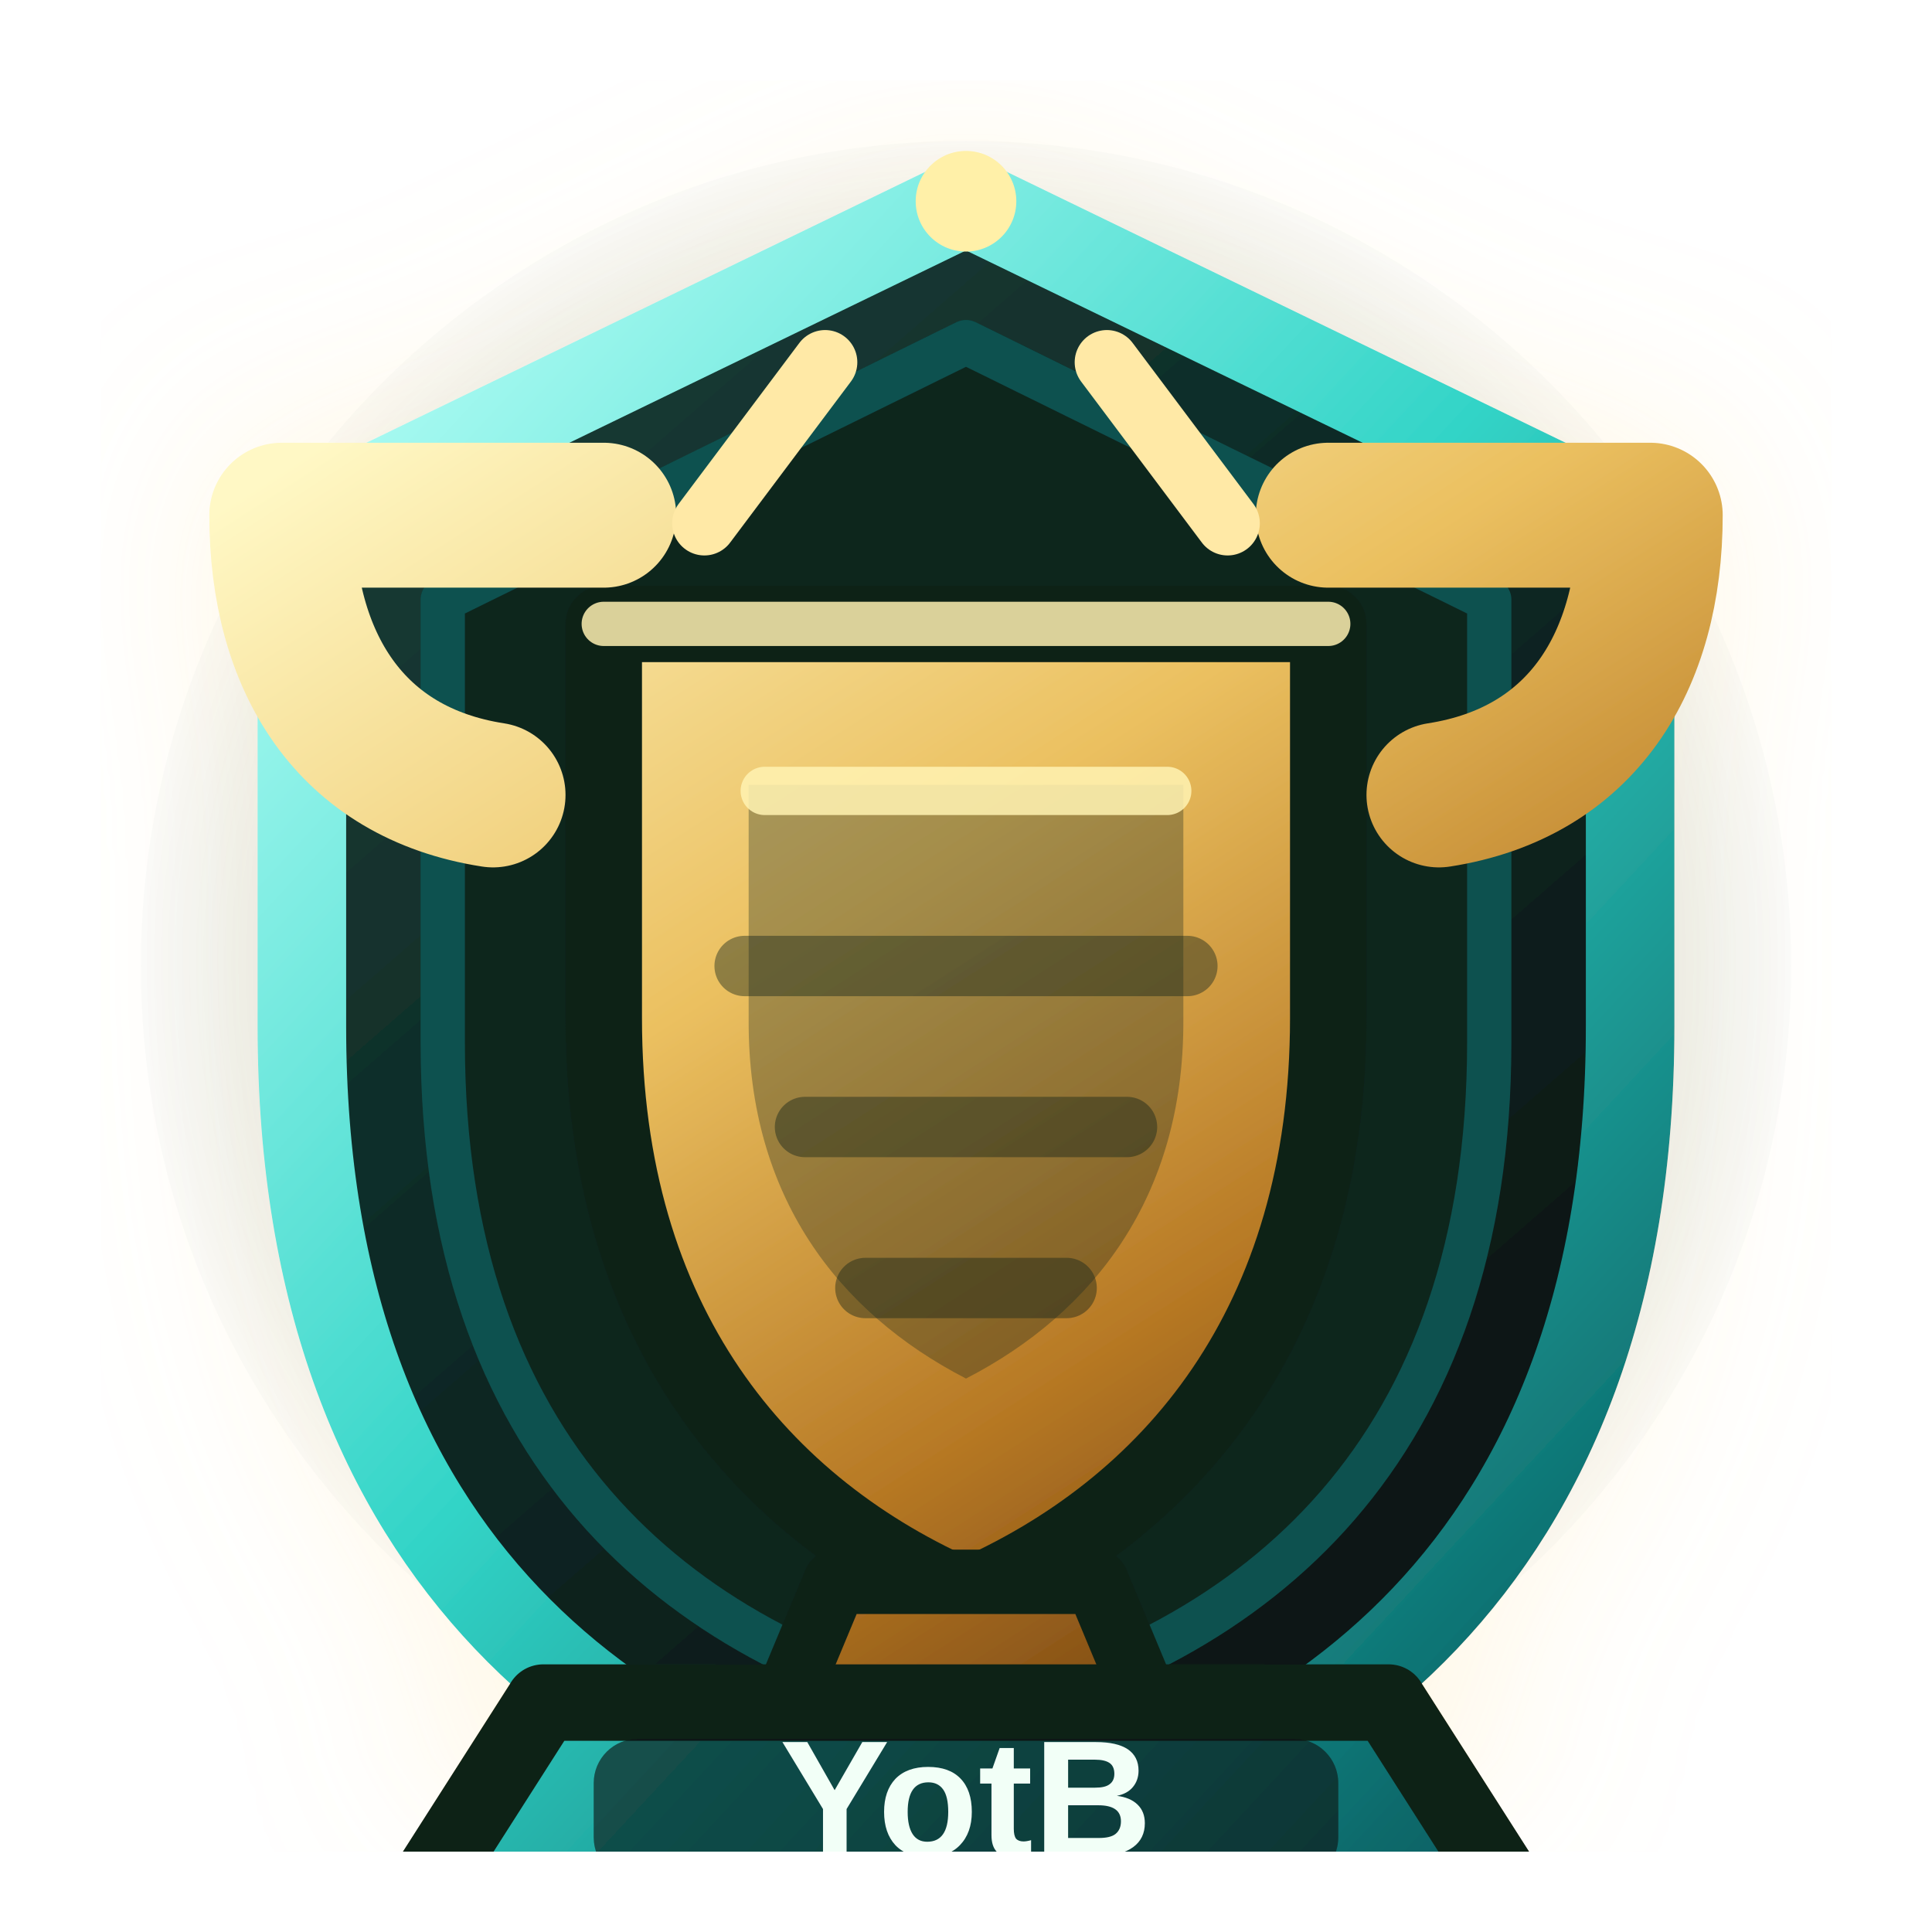
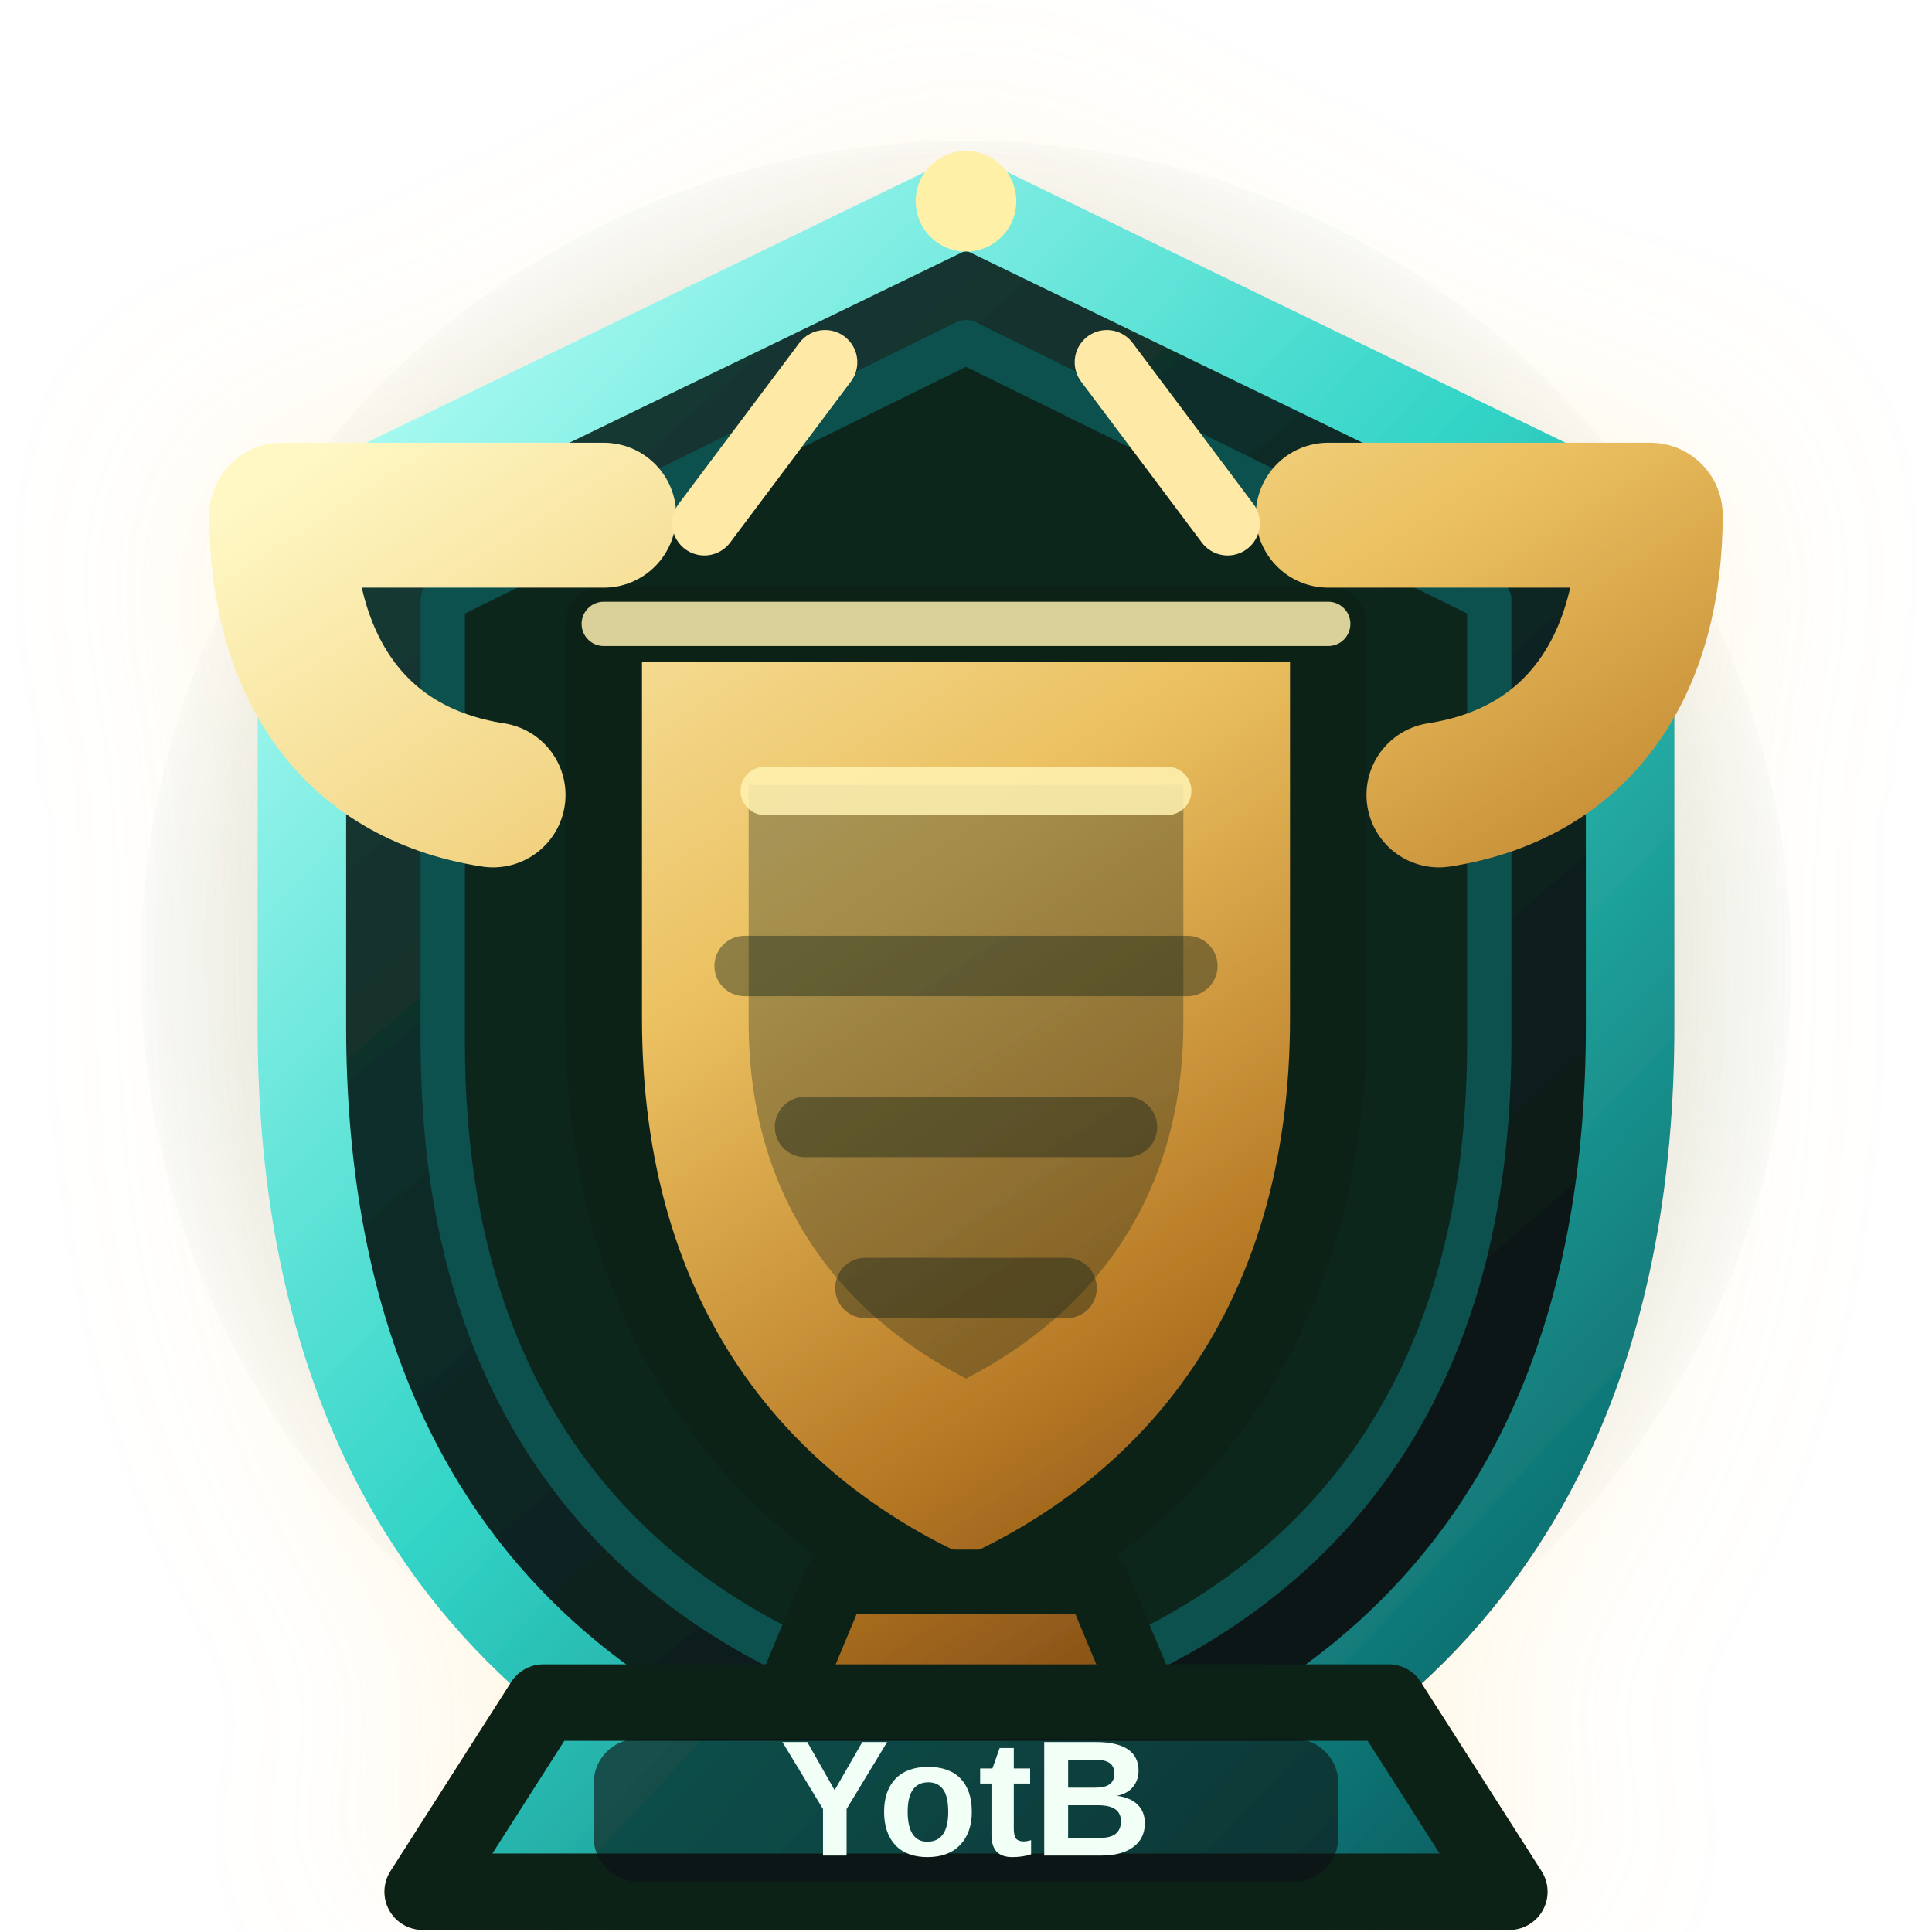
<svg xmlns="http://www.w3.org/2000/svg" width="96" height="96" viewBox="0 0 96 96" fill="none" role="img" aria-labelledby="title desc">
  <defs>
    <linearGradient id="yotbTrophyGold" x1="27" y1="15" x2="70" y2="82" gradientUnits="userSpaceOnUse">
      <stop stop-color="#FFF8C5" />
      <stop offset="0.42" stop-color="#EBC060" />
      <stop offset="0.74" stop-color="#B67824" />
      <stop offset="1" stop-color="#6D3E10" />
    </linearGradient>
    <linearGradient id="yotbTrophyAmber" x1="31" y1="54" x2="67" y2="84" gradientUnits="userSpaceOnUse">
      <stop stop-color="#FFF0A8" />
      <stop offset="1" stop-color="#FF9238" />
    </linearGradient>
    <linearGradient id="yotbTrophyTeal" x1="13" y1="18" x2="83" y2="83" gradientUnits="userSpaceOnUse">
      <stop stop-color="#B8FFF7" />
      <stop offset="0.48" stop-color="#32D4C7" />
      <stop offset="1" stop-color="#075E61" />
    </linearGradient>
    <linearGradient id="yotbTrophyStone" x1="18" y1="15" x2="78" y2="84" gradientUnits="userSpaceOnUse">
      <stop stop-color="#173E38" />
      <stop offset="1" stop-color="#05100F" />
    </linearGradient>
    <radialGradient id="yotbTrophyGlow" cx="0" cy="0" r="1" gradientUnits="userSpaceOnUse" gradientTransform="translate(48 48) rotate(90) scale(43)">
      <stop stop-color="#FFD66F" stop-opacity="0.34" />
      <stop offset="0.58" stop-color="#0F8F8B" stop-opacity="0.2" />
      <stop offset="1" stop-color="#061313" stop-opacity="0" />
    </radialGradient>
-     <filter id="yotbTrophyShadow" x="5" y="4" width="86" height="88" filterUnits="userSpaceOnUse" color-interpolation-filters="sRGB">
+     <filter id="yotbTrophyShadow" x="0" y="0" width="96" height="96" filterUnits="userSpaceOnUse" color-interpolation-filters="sRGB">
      <feDropShadow dx="0" dy="5" stdDeviation="5" flood-color="#000000" flood-opacity="0.44" />
      <feDropShadow dx="0" dy="0" stdDeviation="4" flood-color="#6AFFF0" flood-opacity="0.18" />
      <feDropShadow dx="0" dy="0" stdDeviation="5" flood-color="#FFD66F" flood-opacity="0.2" />
    </filter>
  </defs>
  <circle cx="48" cy="48" r="41" fill="url(#yotbTrophyGlow)" />
  <g filter="url(#yotbTrophyShadow)">
    <path d="M48 10L81 26V51C81 78 64.8 88.8 48 92C31.2 88.8 15 78 15 51V26L48 10Z" fill="url(#yotbTrophyStone)" stroke="url(#yotbTrophyTeal)" stroke-width="4.4" stroke-linejoin="round" />
    <path d="M48 17L74 29.8V51.8C74 72 62.6 81.8 48 85.2C33.4 81.8 22 72 22 51.8V29.8L48 17Z" fill="#10251F" stroke="#0C514F" stroke-width="2.2" stroke-linejoin="round" />
    <path d="M30 31H66V50.6C66 65.8 58.2 75 48 79.4C37.8 75 30 65.8 30 50.6V31Z" fill="url(#yotbTrophyGold)" stroke="#102218" stroke-width="3.8" stroke-linejoin="round" />
    <path d="M24.5 39.5C17.4 38.4 14 32.9 14 25.6H30" stroke="url(#yotbTrophyGold)" stroke-width="7.2" stroke-linecap="round" stroke-linejoin="round" />
    <path d="M71.5 39.5C78.6 38.4 82 32.9 82 25.6H66" stroke="url(#yotbTrophyGold)" stroke-width="7.2" stroke-linecap="round" stroke-linejoin="round" />
    <path d="M37.2 39H58.8V50.8C58.8 59.4 54.4 65.2 48 68.5C41.6 65.2 37.2 59.4 37.2 50.8V39Z" fill="#11251F" fill-opacity="0.32" />
    <path d="M38 39.3H58" stroke="#FFF3B2" stroke-width="2.4" stroke-linecap="round" stroke-opacity="0.86" />
    <path d="M37 48H59M40 56H56M43 64H53" stroke="#102218" stroke-width="3" stroke-linecap="round" stroke-opacity="0.42" />
    <path d="M41.5 78.6H54.5L58 87H38L41.5 78.6Z" fill="url(#yotbTrophyGold)" stroke="#102218" stroke-width="3.2" stroke-linejoin="round" />
    <path d="M27 84.6H69L75 94H21L27 84.6Z" fill="url(#yotbTrophyTeal)" stroke="#102218" stroke-width="3.8" stroke-linejoin="round" />
    <rect x="29.5" y="86.4" width="37" height="7.1" rx="2.2" fill="#071413" fill-opacity="0.62" />
    <text x="48" y="92.2" text-anchor="middle" font-family="Montserrat, Arial, sans-serif" font-size="8.2" font-weight="900" letter-spacing="0" fill="#F2FFF7">YotB</text>
    <path d="M35 26L41 18M61 26L55 18" stroke="#FFE9A6" stroke-width="3.2" stroke-linecap="round" />
    <circle cx="48" cy="10" r="2.5" fill="#FFF0A8" />
    <path d="M30 31H66" stroke="#FFF3B2" stroke-width="2.2" stroke-linecap="round" stroke-opacity="0.84" />
  </g>
</svg>
